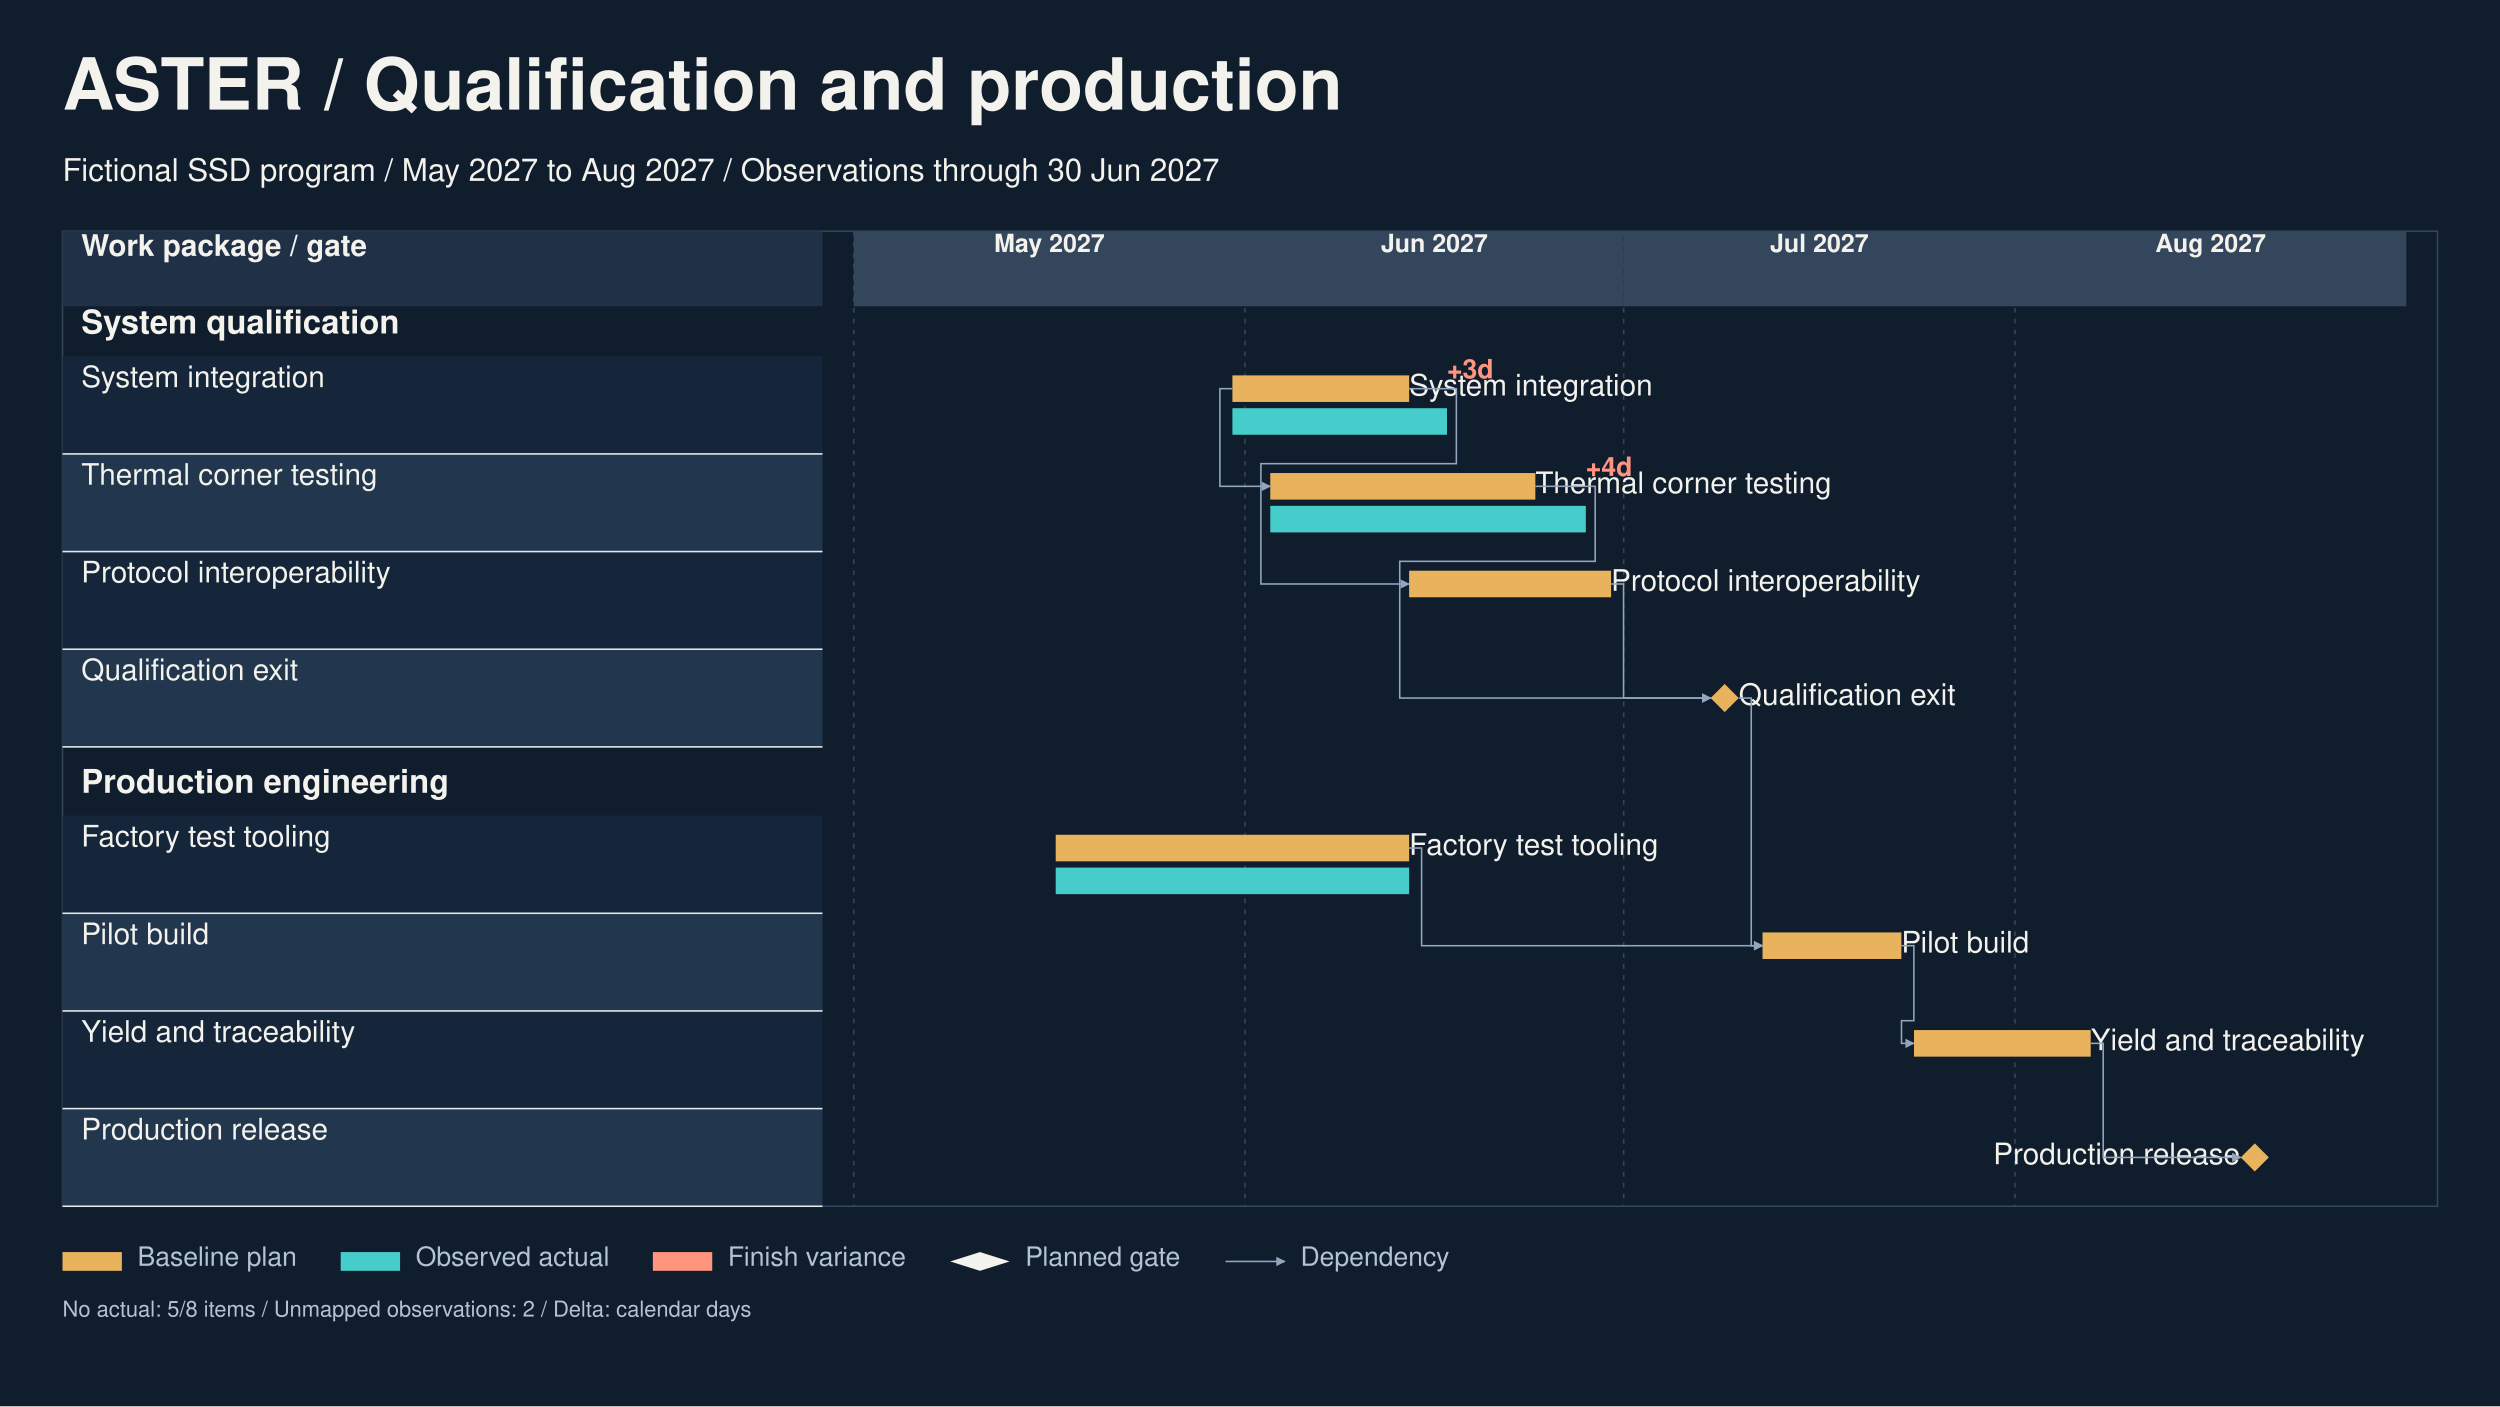
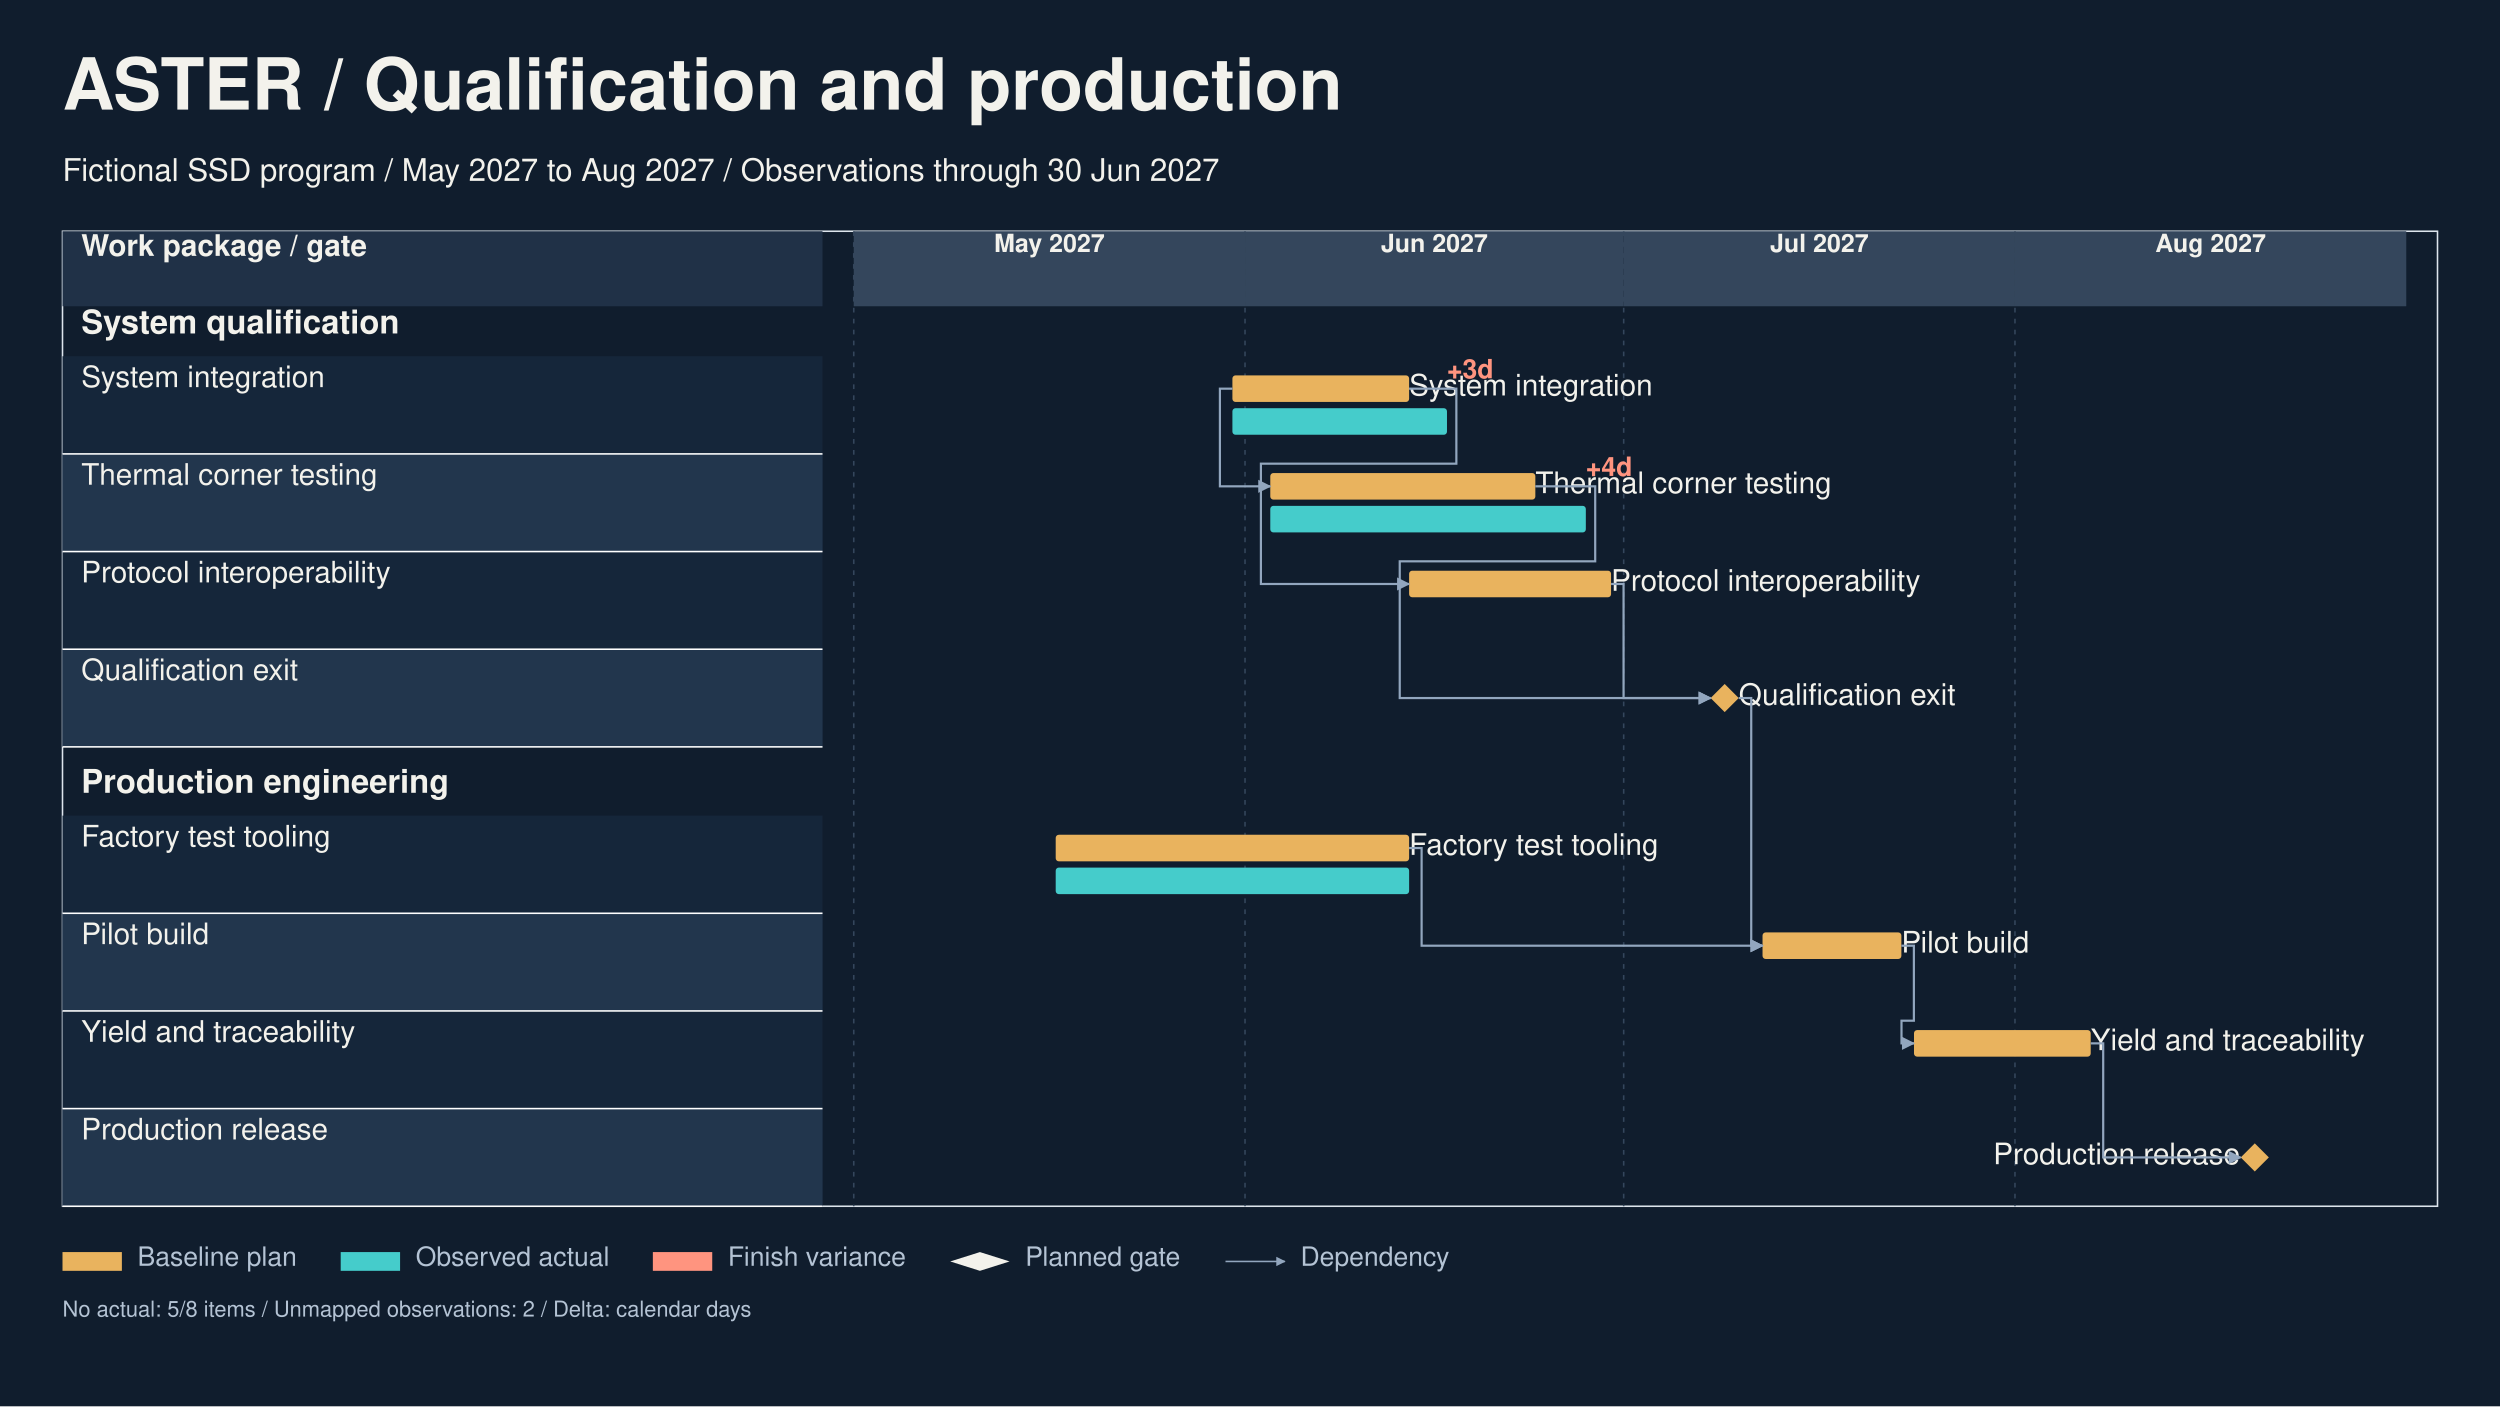
<svg xmlns="http://www.w3.org/2000/svg" width="1600" height="900" viewBox="0 0 1600 900" role="img" aria-labelledby="title desc">
  <defs>
    <marker id="dependency-arrow" markerWidth="6" markerHeight="6" refX="5.5" refY="3.0" orient="auto">
      <path d="M0 0L6 3.0L0 6Z" fill="#92A6BE" />
    </marker>
  </defs>
  <rect width="1600" height="900" fill="#101D2D" />
-   <rect data-scene-id="table-timeline:table-frame:table::primitive" data-purpose="table-frame" data-source-ref="table" x="40" y="148" width="1520" height="624" fill="none" stroke="#34465C" />
+   <rect data-scene-id="table-timeline:table-frame:table::primitive" data-purpose="table-frame" data-source-ref="table" x="40" y="148" width="1520" height="624" fill="none" stroke="#DDE4EC" stroke-width="1" />
  <rect data-scene-id="table-timeline:table-header-band:table-header::primitive" data-purpose="table-header" data-source-ref="table-header" x="40" y="148" width="486.4" height="48" fill="#203147" stroke="none" />
  <rect data-scene-id="table-timeline:group-surface:qualification::primitive" data-purpose="group-surface" data-source-ref="qualification" x="40" y="228" width="486.4" height="250" fill="#15263A" stroke="none" opacity="1" />
  <rect data-scene-id="table-timeline:group-surface:production::primitive" data-purpose="group-surface" data-source-ref="production" x="40" y="522" width="486.4" height="250" fill="#15263A" stroke="none" opacity="1" />
  <rect data-scene-id="table-timeline:row-shade:thermal::primitive" data-purpose="row-shade" data-source-ref="thermal" x="40" y="290.5" width="486.4" height="62.5" fill="#22364D" stroke="none" />
  <rect data-scene-id="table-timeline:row-shade:qual-exit::primitive" data-purpose="row-shade" data-source-ref="qual-exit" x="40" y="415.5" width="486.4" height="62.5" fill="#22364D" stroke="none" />
  <rect data-scene-id="table-timeline:row-shade:pilot::primitive" data-purpose="row-shade" data-source-ref="pilot" x="40" y="584.5" width="486.4" height="62.5" fill="#22364D" stroke="none" />
  <rect data-scene-id="table-timeline:row-shade:release::primitive" data-purpose="row-shade" data-source-ref="release" x="40" y="709.5" width="486.4" height="62.5" fill="#22364D" stroke="none" />
-   <path data-scene-id="table-timeline:table-row-rule:integration::primitive" data-purpose="table-row" data-source-ref="integration" d="M40 290.5L526.4 290.5" stroke="#E6E9EE" fill="none" />
-   <path data-scene-id="table-timeline:table-row-rule:thermal::primitive" data-purpose="table-row" data-source-ref="thermal" d="M40 353L526.4 353" stroke="#E6E9EE" fill="none" />
-   <path data-scene-id="table-timeline:table-row-rule:compliance::primitive" data-purpose="table-row" data-source-ref="compliance" d="M40 415.5L526.4 415.5" stroke="#E6E9EE" fill="none" />
-   <path data-scene-id="table-timeline:table-row-rule:qual-exit::primitive" data-purpose="table-row" data-source-ref="qual-exit" d="M40 478L526.4 478" stroke="#E6E9EE" fill="none" />
-   <path data-scene-id="table-timeline:table-row-rule:tooling::primitive" data-purpose="table-row" data-source-ref="tooling" d="M40 584.5L526.4 584.5" stroke="#E6E9EE" fill="none" />
-   <path data-scene-id="table-timeline:table-row-rule:pilot::primitive" data-purpose="table-row" data-source-ref="pilot" d="M40 647L526.4 647" stroke="#E6E9EE" fill="none" />
-   <path data-scene-id="table-timeline:table-row-rule:yield::primitive" data-purpose="table-row" data-source-ref="yield" d="M40 709.5L526.4 709.5" stroke="#E6E9EE" fill="none" />
-   <path data-scene-id="table-timeline:table-row-rule:release::primitive" data-purpose="table-row" data-source-ref="release" d="M40 772L526.4 772" stroke="#E6E9EE" fill="none" />
+   <path data-scene-id="table-timeline:table-row-rule:integration::primitive" data-purpose="table-row" data-source-ref="integration" d="M40 290.5L526.4 290.5" stroke="#FFFFFF" stroke-width="1" fill="none" />
+   <path data-scene-id="table-timeline:table-row-rule:thermal::primitive" data-purpose="table-row" data-source-ref="thermal" d="M40 353L526.4 353" stroke="#FFFFFF" stroke-width="1" fill="none" />
+   <path data-scene-id="table-timeline:table-row-rule:compliance::primitive" data-purpose="table-row" data-source-ref="compliance" d="M40 415.5L526.4 415.5" stroke="#FFFFFF" stroke-width="1" fill="none" />
+   <path data-scene-id="table-timeline:table-row-rule:qual-exit::primitive" data-purpose="table-row" data-source-ref="qual-exit" d="M40 478L526.4 478" stroke="#FFFFFF" stroke-width="1" fill="none" />
+   <path data-scene-id="table-timeline:table-row-rule:tooling::primitive" data-purpose="table-row" data-source-ref="tooling" d="M40 584.5L526.4 584.5" stroke="#FFFFFF" stroke-width="1" fill="none" />
+   <path data-scene-id="table-timeline:table-row-rule:pilot::primitive" data-purpose="table-row" data-source-ref="pilot" d="M40 647L526.4 647" stroke="#FFFFFF" stroke-width="1" fill="none" />
+   <path data-scene-id="table-timeline:table-row-rule:yield::primitive" data-purpose="table-row" data-source-ref="yield" d="M40 709.5L526.4 709.5" stroke="#FFFFFF" stroke-width="1" fill="none" />
+   <path data-scene-id="table-timeline:table-row-rule:release::primitive" data-purpose="table-row" data-source-ref="release" d="M40 772L526.4 772" stroke="#FFFFFF" stroke-width="1" fill="none" />
  <rect data-scene-id="table-timeline:axis-band:axis:month:0:axis:primitive" data-purpose="axis-band" data-source-ref="axis:month:0" x="546.4" y="148" width="250.42" height="48" fill="#34465C" stroke="none" />
  <rect data-scene-id="table-timeline:axis-band:axis:month:1:axis:primitive" data-purpose="axis-band" data-source-ref="axis:month:1" x="796.82" y="148" width="242.34" height="48" fill="#34465C" stroke="none" />
  <rect data-scene-id="table-timeline:axis-band:axis:month:2:axis:primitive" data-purpose="axis-band" data-source-ref="axis:month:2" x="1039.16" y="148" width="250.42" height="48" fill="#34465C" stroke="none" />
  <rect data-scene-id="table-timeline:axis-band:axis:month:3:axis:primitive" data-purpose="axis-band" data-source-ref="axis:month:3" x="1289.58" y="148" width="250.42" height="48" fill="#34465C" stroke="none" />
-   <path data-scene-id="table-timeline:tick:tick:month:0:axis:primitive" data-purpose="axis-major" data-source-ref="tick:month:0" d="M546.4 148L546.4 772" stroke="#34465C" fill="none" stroke-dasharray="3 4" />
-   <path data-scene-id="table-timeline:tick:tick:month:1:axis:primitive" data-purpose="axis-major" data-source-ref="tick:month:1" d="M796.82 148L796.82 772" stroke="#34465C" fill="none" stroke-dasharray="3 4" />
-   <path data-scene-id="table-timeline:tick:tick:month:2:axis:primitive" data-purpose="axis-major" data-source-ref="tick:month:2" d="M1039.16 148L1039.16 772" stroke="#34465C" fill="none" stroke-dasharray="3 4" />
-   <path data-scene-id="table-timeline:tick:tick:month:3:axis:primitive" data-purpose="axis-major" data-source-ref="tick:month:3" d="M1289.58 148L1289.58 772" stroke="#34465C" fill="none" stroke-dasharray="3 4" />
-   <rect data-scene-id="table-timeline:comparison-mark:integration:planned:primitive" data-purpose="planned" data-source-ref="integration" data-lane-offset="12.25" x="788.74" y="240.25" width="113.09" height="17" fill="#E9B35E" stroke="none" opacity="1" />
-   <rect data-scene-id="table-timeline:comparison-mark:integration:actual:primitive" data-purpose="actual" data-source-ref="integration" data-lane-offset="33.25" x="788.74" y="261.25" width="137.33" height="17" fill="#45CCCB" stroke="none" opacity="1" />
+   <path data-scene-id="table-timeline:tick:tick:month:0:axis:primitive" data-purpose="axis-major" data-source-ref="tick:month:0" d="M546.4 148L546.4 772" stroke="#34465C" stroke-width="1" stroke-dasharray="3 4" fill="none" />
+   <path data-scene-id="table-timeline:tick:tick:month:1:axis:primitive" data-purpose="axis-major" data-source-ref="tick:month:1" d="M796.82 148L796.82 772" stroke="#34465C" stroke-width="1" stroke-dasharray="3 4" fill="none" />
+   <path data-scene-id="table-timeline:tick:tick:month:2:axis:primitive" data-purpose="axis-major" data-source-ref="tick:month:2" d="M1039.16 148L1039.16 772" stroke="#34465C" stroke-width="1" stroke-dasharray="3 4" fill="none" />
+   <path data-scene-id="table-timeline:tick:tick:month:3:axis:primitive" data-purpose="axis-major" data-source-ref="tick:month:3" d="M1289.58 148L1289.58 772" stroke="#34465C" stroke-width="1" stroke-dasharray="3 4" fill="none" />
+   <rect data-scene-id="table-timeline:comparison-mark:integration:planned:primitive" data-purpose="planned" data-source-ref="integration" data-lane-group-id="qualification" data-stack="0" data-lane-offset="12.25" x="788.74" y="240.25" width="113.09" height="17" fill="#E9B35E" stroke="none" opacity="1" rx="2" ry="2" />
+   <rect data-scene-id="table-timeline:comparison-mark:integration:actual:primitive" data-purpose="actual" data-source-ref="integration" data-lane-group-id="qualification" data-stack="0" data-lane-offset="33.25" x="788.74" y="261.25" width="137.33" height="17" fill="#45CCCB" stroke="none" opacity="1" rx="2" ry="2" />
  <text data-scene-id="table-timeline:comparison-mark:integration:finish-delta:primitive" data-purpose="variance" data-source-ref="integration" x="926.07" y="242.09" font-family="Nimbus Sans, Arial, sans-serif" font-size="17" font-weight="700" letter-spacing="0" fill="#FF947F" text-anchor="start">+3d</text>
-   <rect data-scene-id="table-timeline:comparison-mark:thermal:planned:primitive" data-purpose="planned" data-source-ref="thermal" data-lane-offset="74.75" x="812.98" y="302.75" width="169.64" height="17" fill="#E9B35E" stroke="none" opacity="1" />
-   <rect data-scene-id="table-timeline:comparison-mark:thermal:actual:primitive" data-purpose="actual" data-source-ref="thermal" data-lane-offset="95.75" x="812.98" y="323.75" width="201.95" height="17" fill="#45CCCB" stroke="none" opacity="1" />
+   <rect data-scene-id="table-timeline:comparison-mark:thermal:planned:primitive" data-purpose="planned" data-source-ref="thermal" data-lane-group-id="qualification" data-stack="1" data-lane-offset="74.75" x="812.98" y="302.75" width="169.64" height="17" fill="#E9B35E" stroke="none" opacity="1" rx="2" ry="2" />
+   <rect data-scene-id="table-timeline:comparison-mark:thermal:actual:primitive" data-purpose="actual" data-source-ref="thermal" data-lane-group-id="qualification" data-stack="1" data-lane-offset="95.75" x="812.98" y="323.75" width="201.95" height="17" fill="#45CCCB" stroke="none" opacity="1" rx="2" ry="2" />
  <text data-scene-id="table-timeline:comparison-mark:thermal:finish-delta:primitive" data-purpose="variance" data-source-ref="thermal" x="1014.93" y="304.59" font-family="Nimbus Sans, Arial, sans-serif" font-size="17" font-weight="700" letter-spacing="0" fill="#FF947F" text-anchor="start">+4d</text>
-   <rect data-scene-id="table-timeline:comparison-mark:compliance:planned:primitive" data-purpose="planned" data-source-ref="compliance" data-lane-offset="137.25" x="901.83" y="365.25" width="129.25" height="17" fill="#E9B35E" stroke="none" opacity="1" />
-   <path data-scene-id="table-timeline:comparison-mark:qual-exit:planned:primitive" data-purpose="planned" data-source-ref="qual-exit" data-lane-offset="209.75" d="M1103.79 437.75L1112.79 446.75L1103.79 455.75L1094.79 446.75Z" fill="#E9B35E" opacity="1" />
-   <rect data-scene-id="table-timeline:comparison-mark:tooling:planned:primitive" data-purpose="planned" data-source-ref="tooling" data-lane-offset="12.25" x="675.65" y="534.25" width="226.19" height="17" fill="#E9B35E" stroke="none" opacity="1" />
-   <rect data-scene-id="table-timeline:comparison-mark:tooling:actual:primitive" data-purpose="actual" data-source-ref="tooling" data-lane-offset="33.25" x="675.65" y="555.25" width="226.19" height="17" fill="#45CCCB" stroke="none" opacity="1" />
-   <rect data-scene-id="table-timeline:comparison-mark:pilot:planned:primitive" data-purpose="planned" data-source-ref="pilot" data-lane-offset="74.75" x="1128.02" y="596.75" width="88.86" height="17" fill="#E9B35E" stroke="none" opacity="1" />
-   <rect data-scene-id="table-timeline:comparison-mark:yield:planned:primitive" data-purpose="planned" data-source-ref="yield" data-lane-offset="137.25" x="1224.96" y="659.25" width="113.09" height="17" fill="#E9B35E" stroke="none" opacity="1" />
-   <path data-scene-id="table-timeline:comparison-mark:release:planned:primitive" data-purpose="planned" data-source-ref="release" data-lane-offset="209.75" d="M1443.06 731.75L1452.06 740.75L1443.06 749.75L1434.06 740.75Z" fill="#E9B35E" opacity="1" />
+   <rect data-scene-id="table-timeline:comparison-mark:compliance:planned:primitive" data-purpose="planned" data-source-ref="compliance" data-lane-group-id="qualification" data-stack="0" data-lane-offset="137.25" x="901.83" y="365.25" width="129.25" height="17" fill="#E9B35E" stroke="none" opacity="1" rx="2" ry="2" />
+   <path data-scene-id="table-timeline:comparison-mark:qual-exit:planned:primitive" data-purpose="planned" data-source-ref="qual-exit" data-lane-group-id="qualification" data-stack="0" data-lane-offset="209.75" d="M1103.79 437.75L1112.79 446.75L1103.79 455.75L1094.79 446.75Z" fill="#E9B35E" opacity="1" />
+   <rect data-scene-id="table-timeline:comparison-mark:tooling:planned:primitive" data-purpose="planned" data-source-ref="tooling" data-lane-group-id="production" data-stack="0" data-lane-offset="12.25" x="675.65" y="534.25" width="226.19" height="17" fill="#E9B35E" stroke="none" opacity="1" rx="2" ry="2" />
+   <rect data-scene-id="table-timeline:comparison-mark:tooling:actual:primitive" data-purpose="actual" data-source-ref="tooling" data-lane-group-id="production" data-stack="0" data-lane-offset="33.25" x="675.65" y="555.25" width="226.19" height="17" fill="#45CCCB" stroke="none" opacity="1" rx="2" ry="2" />
+   <rect data-scene-id="table-timeline:comparison-mark:pilot:planned:primitive" data-purpose="planned" data-source-ref="pilot" data-lane-group-id="production" data-stack="0" data-lane-offset="74.75" x="1128.02" y="596.75" width="88.86" height="17" fill="#E9B35E" stroke="none" opacity="1" rx="2" ry="2" />
+   <rect data-scene-id="table-timeline:comparison-mark:yield:planned:primitive" data-purpose="planned" data-source-ref="yield" data-lane-group-id="production" data-stack="0" data-lane-offset="137.25" x="1224.96" y="659.25" width="113.09" height="17" fill="#E9B35E" stroke="none" opacity="1" rx="2" ry="2" />
+   <path data-scene-id="table-timeline:comparison-mark:release:planned:primitive" data-purpose="planned" data-source-ref="release" data-lane-group-id="production" data-stack="0" data-lane-offset="209.75" d="M1443.06 731.75L1452.06 740.75L1443.06 749.75L1434.06 740.75Z" fill="#E9B35E" opacity="1" />
  <text data-scene-id="table-timeline:table-column-label:Work package / gate::primitive" data-purpose="table-header" data-source-ref="Work package / gate" x="52" y="163.75" font-family="Nimbus Sans, Arial, sans-serif" font-size="19" font-weight="700" letter-spacing="0" fill="#F3F2EC" text-anchor="start">Work package / gate</text>
  <text data-scene-id="table-timeline:group-header:qualification::primitive" data-purpose="group-header" data-source-ref="qualification" x="52" y="213.41" font-family="Nimbus Sans, Arial, sans-serif" font-size="21" font-weight="700" letter-spacing="0" fill="#F3F2EC" text-anchor="start">System qualification</text>
  <text data-scene-id="table-timeline:group-header:production::primitive" data-purpose="group-header" data-source-ref="production" x="52" y="507.41" font-family="Nimbus Sans, Arial, sans-serif" font-size="21" font-weight="700" letter-spacing="0" fill="#F3F2EC" text-anchor="start">Production engineering</text>
  <text data-scene-id="table-timeline:table-cell:integration:Work package / gate::primitive" data-purpose="table-cell" data-source-ref="integration:Work package / gate" x="52" y="247.75" font-family="Nimbus Sans, Arial, sans-serif" font-size="19" font-weight="400" letter-spacing="0" fill="#F3F2EC" text-anchor="start">System integration</text>
  <text data-scene-id="table-timeline:table-cell:thermal:Work package / gate::primitive" data-purpose="table-cell" data-source-ref="thermal:Work package / gate" x="52" y="310.25" font-family="Nimbus Sans, Arial, sans-serif" font-size="19" font-weight="400" letter-spacing="0" fill="#F3F2EC" text-anchor="start">Thermal corner testing</text>
  <text data-scene-id="table-timeline:table-cell:compliance:Work package / gate::primitive" data-purpose="table-cell" data-source-ref="compliance:Work package / gate" x="52" y="372.75" font-family="Nimbus Sans, Arial, sans-serif" font-size="19" font-weight="400" letter-spacing="0" fill="#F3F2EC" text-anchor="start">Protocol interoperability</text>
  <text data-scene-id="table-timeline:table-cell:qual-exit:Work package / gate::primitive" data-purpose="table-cell" data-source-ref="qual-exit:Work package / gate" x="52" y="435.25" font-family="Nimbus Sans, Arial, sans-serif" font-size="19" font-weight="400" letter-spacing="0" fill="#F3F2EC" text-anchor="start">Qualification exit</text>
  <text data-scene-id="table-timeline:table-cell:tooling:Work package / gate::primitive" data-purpose="table-cell" data-source-ref="tooling:Work package / gate" x="52" y="541.75" font-family="Nimbus Sans, Arial, sans-serif" font-size="19" font-weight="400" letter-spacing="0" fill="#F3F2EC" text-anchor="start">Factory test tooling</text>
  <text data-scene-id="table-timeline:table-cell:pilot:Work package / gate::primitive" data-purpose="table-cell" data-source-ref="pilot:Work package / gate" x="52" y="604.25" font-family="Nimbus Sans, Arial, sans-serif" font-size="19" font-weight="400" letter-spacing="0" fill="#F3F2EC" text-anchor="start">Pilot build</text>
  <text data-scene-id="table-timeline:table-cell:yield:Work package / gate::primitive" data-purpose="table-cell" data-source-ref="yield:Work package / gate" x="52" y="666.75" font-family="Nimbus Sans, Arial, sans-serif" font-size="19" font-weight="400" letter-spacing="0" fill="#F3F2EC" text-anchor="start">Yield and traceability</text>
  <text data-scene-id="table-timeline:table-cell:release:Work package / gate::primitive" data-purpose="table-cell" data-source-ref="release:Work package / gate" x="52" y="729.25" font-family="Nimbus Sans, Arial, sans-serif" font-size="19" font-weight="400" letter-spacing="0" fill="#F3F2EC" text-anchor="start">Production release</text>
  <text data-scene-id="table-timeline:axis-label:axis:month:0:axis:primitive" data-purpose="axis-band" data-source-ref="axis:month:0" x="671.61" y="161.26" font-family="Nimbus Sans, Arial, sans-serif" font-size="16" font-weight="700" letter-spacing="0" fill="#F3F2EC" text-anchor="middle">May 2027</text>
  <text data-scene-id="table-timeline:axis-label:axis:month:1:axis:primitive" data-purpose="axis-band" data-source-ref="axis:month:1" x="917.99" y="161.26" font-family="Nimbus Sans, Arial, sans-serif" font-size="16" font-weight="700" letter-spacing="0" fill="#F3F2EC" text-anchor="middle">Jun 2027</text>
  <text data-scene-id="table-timeline:axis-label:axis:month:2:axis:primitive" data-purpose="axis-band" data-source-ref="axis:month:2" x="1164.37" y="161.26" font-family="Nimbus Sans, Arial, sans-serif" font-size="16" font-weight="700" letter-spacing="0" fill="#F3F2EC" text-anchor="middle">Jul 2027</text>
  <text data-scene-id="table-timeline:axis-label:axis:month:3:axis:primitive" data-purpose="axis-band" data-source-ref="axis:month:3" x="1414.79" y="161.26" font-family="Nimbus Sans, Arial, sans-serif" font-size="16" font-weight="700" letter-spacing="0" fill="#F3F2EC" text-anchor="middle">Aug 2027</text>
  <text data-scene-id="table-timeline:item-label:integration::primitive" data-purpose="item-label" data-source-ref="integration" x="901.83" y="253.1" font-family="Nimbus Sans, Arial, sans-serif" font-size="19" font-weight="400" letter-spacing="0" fill="#F3F2EC" text-anchor="start">System integration</text>
  <text data-scene-id="table-timeline:item-label:thermal::primitive" data-purpose="item-label" data-source-ref="thermal" x="982.61" y="315.6" font-family="Nimbus Sans, Arial, sans-serif" font-size="19" font-weight="400" letter-spacing="0" fill="#F3F2EC" text-anchor="start">Thermal corner testing</text>
  <text data-scene-id="table-timeline:item-label:compliance::primitive" data-purpose="item-label" data-source-ref="compliance" x="1031.08" y="378.1" font-family="Nimbus Sans, Arial, sans-serif" font-size="19" font-weight="400" letter-spacing="0" fill="#F3F2EC" text-anchor="start">Protocol interoperability</text>
  <text data-scene-id="table-timeline:item-label:qual-exit::primitive" data-purpose="item-label" data-source-ref="qual-exit" x="1112.79" y="451.1" font-family="Nimbus Sans, Arial, sans-serif" font-size="19" font-weight="400" letter-spacing="0" fill="#F3F2EC" text-anchor="start">Qualification exit</text>
  <text data-scene-id="table-timeline:item-label:tooling::primitive" data-purpose="item-label" data-source-ref="tooling" x="901.83" y="547.1" font-family="Nimbus Sans, Arial, sans-serif" font-size="19" font-weight="400" letter-spacing="0" fill="#F3F2EC" text-anchor="start">Factory test tooling</text>
  <text data-scene-id="table-timeline:item-label:pilot::primitive" data-purpose="item-label" data-source-ref="pilot" x="1216.88" y="609.6" font-family="Nimbus Sans, Arial, sans-serif" font-size="19" font-weight="400" letter-spacing="0" fill="#F3F2EC" text-anchor="start">Pilot build</text>
  <text data-scene-id="table-timeline:item-label:yield::primitive" data-purpose="item-label" data-source-ref="yield" x="1338.05" y="672.1" font-family="Nimbus Sans, Arial, sans-serif" font-size="19" font-weight="400" letter-spacing="0" fill="#F3F2EC" text-anchor="start">Yield and traceability</text>
  <text data-scene-id="table-timeline:item-label:release::primitive" data-purpose="item-label" data-source-ref="release" x="1275.66" y="745.1" font-family="Nimbus Sans, Arial, sans-serif" font-size="19" font-weight="400" letter-spacing="0" fill="#F3F2EC" text-anchor="start">Production release</text>
  <text data-scene-id="table-timeline:title-text:project::primitive" data-purpose="heading" data-source-ref="project" x="40" y="70.13" font-family="Nimbus Sans, Arial, sans-serif" font-size="46" font-weight="700" letter-spacing="0" fill="#F3F2EC" text-anchor="start">ASTER / Qualification and production</text>
  <text data-scene-id="table-timeline:subtitle-text:view:window::primitive" data-purpose="subtitle" data-source-ref="view:window" x="40" y="115.78" font-family="Nimbus Sans, Arial, sans-serif" font-size="20" font-weight="400" letter-spacing="0" fill="#F3F2EC" text-anchor="start">Fictional SSD program / May 2027 to Aug 2027 / Observations through 30 Jun 2027</text>
-   <path data-scene-id="table-timeline:dependency-connector:integration-thermal:dependency:primitive" data-purpose="routed-connector" data-source-ref="integration-thermal" d="M788.74 248.75L780.74 248.75L780.74 311.25L804.98 311.25L812.98 311.25" stroke="#92A6BE" fill="none" marker-end="url(#dependency-arrow)" data-from-port-id="table-timeline:comparison-mark:integration:planned:start" data-from-endpoint="start" data-to-port-id="table-timeline:comparison-mark:thermal:planned:start" data-to-endpoint="start" />
-   <path data-scene-id="table-timeline:dependency-connector:integration-compliance:dependency:primitive" data-purpose="routed-connector" data-source-ref="integration-compliance" d="M901.83 248.75L909.83 248.75L932.07 248.75L932.07 296.75L806.98 296.75L806.98 373.75L893.83 373.75L901.83 373.75" stroke="#92A6BE" fill="none" marker-end="url(#dependency-arrow)" data-from-port-id="table-timeline:comparison-mark:integration:planned:end" data-from-endpoint="end" data-to-port-id="table-timeline:comparison-mark:compliance:planned:start" data-to-endpoint="start" />
-   <path data-scene-id="table-timeline:dependency-connector:thermal-qual:dependency:primitive" data-purpose="routed-connector" data-source-ref="thermal-qual" d="M982.61 311.25L990.61 311.25L1020.93 311.25L1020.93 359.25L895.83 359.25L895.83 446.75L1086.79 446.75L1094.79 446.75" stroke="#92A6BE" fill="none" marker-end="url(#dependency-arrow)" data-from-port-id="table-timeline:comparison-mark:thermal:planned:end" data-from-endpoint="end" data-to-port-id="table-timeline:comparison-mark:qual-exit:planned:at" data-to-endpoint="at" />
-   <path data-scene-id="table-timeline:dependency-connector:compliance-qual:dependency:primitive" data-purpose="routed-connector" data-source-ref="compliance-qual" d="M1031.08 373.75L1039.08 373.75L1039.08 446.75L1086.79 446.75L1094.79 446.75" stroke="#92A6BE" fill="none" marker-end="url(#dependency-arrow)" data-from-port-id="table-timeline:comparison-mark:compliance:planned:end" data-from-endpoint="end" data-to-port-id="table-timeline:comparison-mark:qual-exit:planned:at" data-to-endpoint="at" />
-   <path data-scene-id="table-timeline:dependency-connector:tooling-pilot:dependency:primitive" data-purpose="routed-connector" data-source-ref="tooling-pilot" d="M901.83 542.75L909.83 542.75L909.83 605.25L1120.02 605.25L1128.02 605.25" stroke="#92A6BE" fill="none" marker-end="url(#dependency-arrow)" data-from-port-id="table-timeline:comparison-mark:tooling:planned:end" data-from-endpoint="end" data-to-port-id="table-timeline:comparison-mark:pilot:planned:start" data-to-endpoint="start" />
-   <path data-scene-id="table-timeline:dependency-connector:qual-pilot:dependency:primitive" data-purpose="routed-connector" data-source-ref="qual-pilot" d="M1112.79 446.75L1120.79 446.75L1120.79 605.25L1120.02 605.25L1128.02 605.25" stroke="#92A6BE" fill="none" marker-end="url(#dependency-arrow)" data-from-port-id="table-timeline:comparison-mark:qual-exit:planned:at" data-from-endpoint="at" data-to-port-id="table-timeline:comparison-mark:pilot:planned:start" data-to-endpoint="start" />
-   <path data-scene-id="table-timeline:dependency-connector:pilot-yield:dependency:primitive" data-purpose="routed-connector" data-source-ref="pilot-yield" d="M1216.88 605.25L1224.88 605.25L1224.88 653.25L1216.96 653.25L1216.96 667.75L1224.96 667.75" stroke="#92A6BE" fill="none" marker-end="url(#dependency-arrow)" data-from-port-id="table-timeline:comparison-mark:pilot:planned:end" data-from-endpoint="end" data-to-port-id="table-timeline:comparison-mark:yield:planned:start" data-to-endpoint="start" />
-   <path data-scene-id="table-timeline:dependency-connector:yield-release:dependency:primitive" data-purpose="routed-connector" data-source-ref="yield-release" d="M1338.05 667.75L1346.05 667.75L1346.05 740.75L1426.06 740.75L1434.06 740.75" stroke="#92A6BE" fill="none" marker-end="url(#dependency-arrow)" data-from-port-id="table-timeline:comparison-mark:yield:planned:end" data-from-endpoint="end" data-to-port-id="table-timeline:comparison-mark:release:planned:at" data-to-endpoint="at" />
+   <path data-scene-id="table-timeline:dependency-connector:integration-thermal:dependency:primitive" data-purpose="routed-connector" data-source-ref="integration-thermal" d="M788.74 248.75L780.74 248.75L780.74 311.25L804.98 311.25L812.98 311.25" stroke="#92A6BE" stroke-width="1.4" fill="none" marker-end="url(#dependency-arrow)" data-from-port-id="table-timeline:comparison-mark:integration:planned:start" data-from-endpoint="start" data-to-port-id="table-timeline:comparison-mark:thermal:planned:start" data-to-endpoint="start" />
+   <path data-scene-id="table-timeline:dependency-connector:integration-compliance:dependency:primitive" data-purpose="routed-connector" data-source-ref="integration-compliance" d="M901.83 248.75L909.83 248.75L932.07 248.75L932.07 296.75L806.98 296.75L806.98 373.75L893.83 373.75L901.83 373.75" stroke="#92A6BE" stroke-width="1.4" fill="none" marker-end="url(#dependency-arrow)" data-from-port-id="table-timeline:comparison-mark:integration:planned:end" data-from-endpoint="end" data-to-port-id="table-timeline:comparison-mark:compliance:planned:start" data-to-endpoint="start" />
+   <path data-scene-id="table-timeline:dependency-connector:thermal-qual:dependency:primitive" data-purpose="routed-connector" data-source-ref="thermal-qual" d="M982.61 311.25L990.61 311.25L1020.93 311.25L1020.93 359.25L895.83 359.25L895.83 446.75L1086.79 446.75L1094.79 446.75" stroke="#92A6BE" stroke-width="1.4" fill="none" marker-end="url(#dependency-arrow)" data-from-port-id="table-timeline:comparison-mark:thermal:planned:end" data-from-endpoint="end" data-to-port-id="table-timeline:comparison-mark:qual-exit:planned:at" data-to-endpoint="at" />
+   <path data-scene-id="table-timeline:dependency-connector:compliance-qual:dependency:primitive" data-purpose="routed-connector" data-source-ref="compliance-qual" d="M1031.08 373.75L1039.08 373.75L1039.08 446.75L1086.79 446.75L1094.79 446.75" stroke="#92A6BE" stroke-width="1.4" fill="none" marker-end="url(#dependency-arrow)" data-from-port-id="table-timeline:comparison-mark:compliance:planned:end" data-from-endpoint="end" data-to-port-id="table-timeline:comparison-mark:qual-exit:planned:at" data-to-endpoint="at" />
+   <path data-scene-id="table-timeline:dependency-connector:tooling-pilot:dependency:primitive" data-purpose="routed-connector" data-source-ref="tooling-pilot" d="M901.83 542.75L909.83 542.75L909.83 605.25L1120.02 605.25L1128.02 605.25" stroke="#92A6BE" stroke-width="1.4" fill="none" marker-end="url(#dependency-arrow)" data-from-port-id="table-timeline:comparison-mark:tooling:planned:end" data-from-endpoint="end" data-to-port-id="table-timeline:comparison-mark:pilot:planned:start" data-to-endpoint="start" />
+   <path data-scene-id="table-timeline:dependency-connector:qual-pilot:dependency:primitive" data-purpose="routed-connector" data-source-ref="qual-pilot" d="M1112.79 446.75L1120.79 446.75L1120.79 605.25L1120.02 605.25L1128.02 605.25" stroke="#92A6BE" stroke-width="1.4" fill="none" marker-end="url(#dependency-arrow)" data-from-port-id="table-timeline:comparison-mark:qual-exit:planned:at" data-from-endpoint="at" data-to-port-id="table-timeline:comparison-mark:pilot:planned:start" data-to-endpoint="start" />
+   <path data-scene-id="table-timeline:dependency-connector:pilot-yield:dependency:primitive" data-purpose="routed-connector" data-source-ref="pilot-yield" d="M1216.88 605.25L1224.88 605.25L1224.88 653.25L1216.96 653.25L1216.96 667.75L1224.96 667.75" stroke="#92A6BE" stroke-width="1.4" fill="none" marker-end="url(#dependency-arrow)" data-from-port-id="table-timeline:comparison-mark:pilot:planned:end" data-from-endpoint="end" data-to-port-id="table-timeline:comparison-mark:yield:planned:start" data-to-endpoint="start" />
+   <path data-scene-id="table-timeline:dependency-connector:yield-release:dependency:primitive" data-purpose="routed-connector" data-source-ref="yield-release" d="M1338.05 667.75L1346.05 667.75L1346.05 740.75L1426.06 740.75L1434.06 740.75" stroke="#92A6BE" stroke-width="1.4" fill="none" marker-end="url(#dependency-arrow)" data-from-port-id="table-timeline:comparison-mark:yield:planned:end" data-from-endpoint="end" data-to-port-id="table-timeline:comparison-mark:release:planned:at" data-to-endpoint="at" />
  <rect data-scene-id="table-timeline:legend-swatch:planned:planned:primitive" data-purpose="legend-swatch" data-source-ref="planned" x="40" y="801.33" width="38" height="12" fill="#E9B35E" stroke="none" />
  <rect data-scene-id="table-timeline:legend-swatch:actual:actual:primitive" data-purpose="legend-swatch" data-source-ref="actual" x="218.05" y="801.33" width="38" height="12" fill="#45CCCB" stroke="none" />
  <rect data-scene-id="table-timeline:legend-swatch:variance:variance:primitive" data-purpose="legend-swatch" data-source-ref="variance" x="417.83" y="801.33" width="38" height="12" fill="#FF947F" stroke="none" />
  <path data-scene-id="table-timeline:legend-swatch:milestone:milestone:primitive" data-purpose="legend-swatch" data-source-ref="milestone" d="M627.14 801.33L646.14 807.33L627.14 813.33L608.14 807.33Z" fill="#F3F2EC" />
  <path data-scene-id="table-timeline:legend-swatch:dependency:dependency:primitive" data-purpose="legend-swatch" data-source-ref="dependency" d="M784.32 807.33L822.32 807.33" stroke="#92A6BE" fill="none" marker-end="url(#dependency-arrow)" />
  <text data-scene-id="table-timeline:legend-label:planned:planned:primitive" data-purpose="legend-label" data-source-ref="planned" x="88" y="810.09" font-family="Nimbus Sans, Arial, sans-serif" font-size="17" font-weight="400" letter-spacing="0" fill="#B4C3D4" text-anchor="start">Baseline plan</text>
  <text data-scene-id="table-timeline:legend-label:actual:actual:primitive" data-purpose="legend-label" data-source-ref="actual" x="266.05" y="810.09" font-family="Nimbus Sans, Arial, sans-serif" font-size="17" font-weight="400" letter-spacing="0" fill="#B4C3D4" text-anchor="start">Observed actual</text>
  <text data-scene-id="table-timeline:legend-label:variance:variance:primitive" data-purpose="legend-label" data-source-ref="variance" x="465.83" y="810.09" font-family="Nimbus Sans, Arial, sans-serif" font-size="17" font-weight="400" letter-spacing="0" fill="#B4C3D4" text-anchor="start">Finish variance</text>
  <text data-scene-id="table-timeline:legend-label:milestone:milestone:primitive" data-purpose="legend-label" data-source-ref="milestone" x="656.14" y="810.09" font-family="Nimbus Sans, Arial, sans-serif" font-size="17" font-weight="400" letter-spacing="0" fill="#B4C3D4" text-anchor="start">Planned gate</text>
  <text data-scene-id="table-timeline:legend-label:dependency:dependency:primitive" data-purpose="legend-label" data-source-ref="dependency" x="832.32" y="810.09" font-family="Nimbus Sans, Arial, sans-serif" font-size="17" font-weight="400" letter-spacing="0" fill="#B4C3D4" text-anchor="start">Dependency</text>
  <text data-scene-id="table-timeline:coverage-text:coverage::primitive" data-purpose="data-coverage" data-source-ref="coverage" x="40" y="842.61" font-family="Nimbus Sans, Arial, sans-serif" font-size="14" font-weight="400" letter-spacing="0" fill="#B4C3D4" text-anchor="start">No actual: 5/8 items / Unmapped observations: 2 / Delta: calendar days</text>
</svg>
